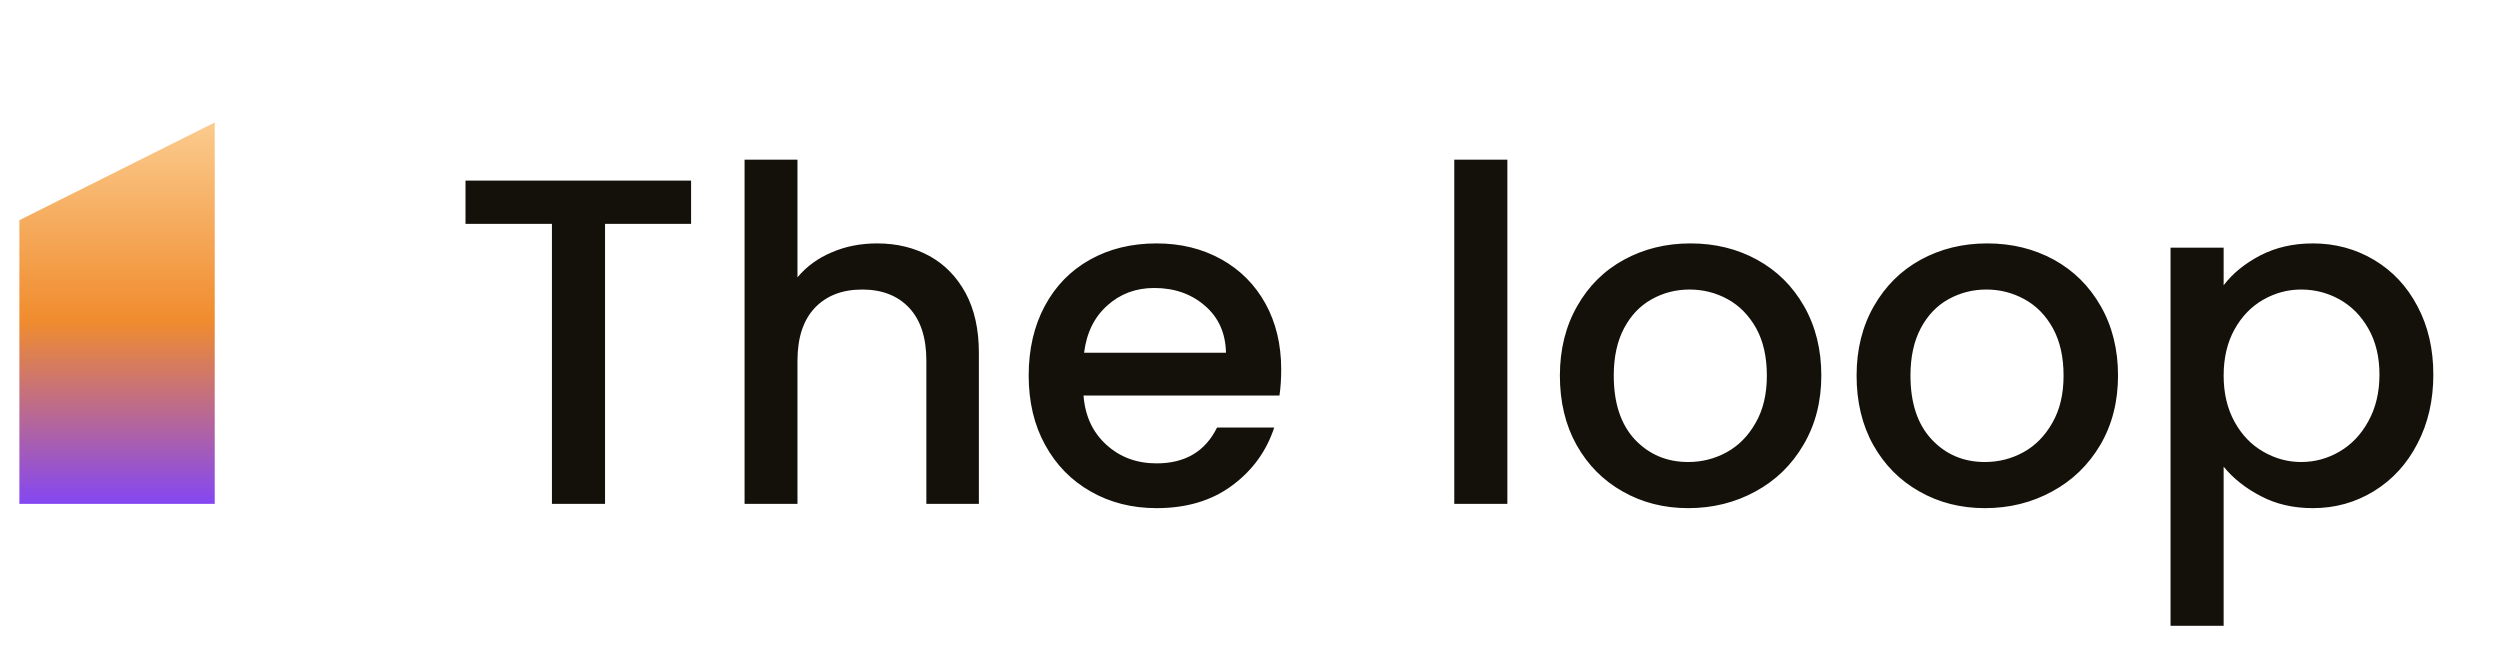
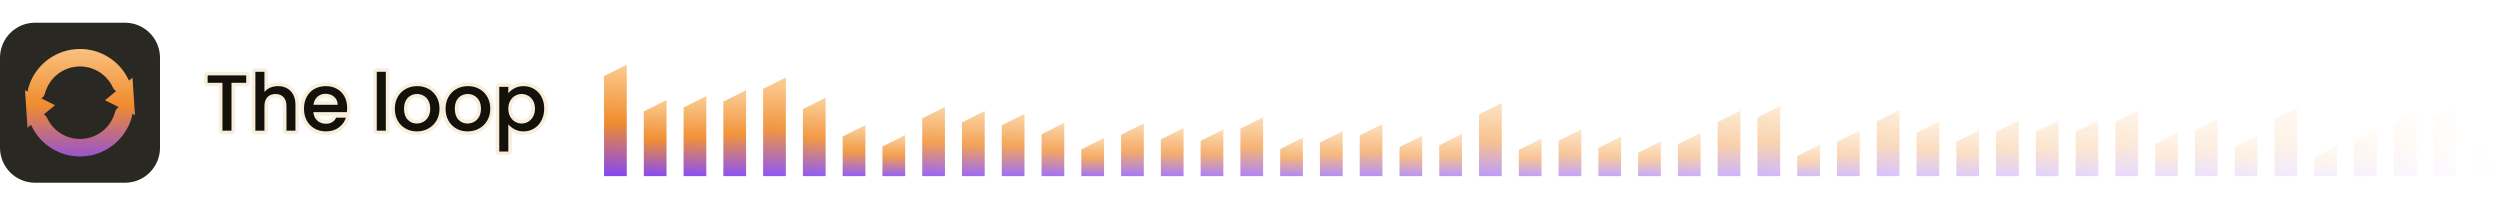
- <svg xmlns="http://www.w3.org/2000/svg" width="129" height="34" viewBox="0 0 129 34" role="img" aria-label="The loop">
+ <svg xmlns="http://www.w3.org/2000/svg" width="880" height="72" viewBox="0 0 880 72" role="img" aria-label="The loop">
  <defs>
-     <linearGradient id="g" x1="0" y1="0" x2="0" y2="1">
+     <linearGradient id="g" gradientUnits="userSpaceOnUse" x1="0" y1="0" x2="0" y2="72">
+       <stop offset="0" stop-color="#FBCB8E" />
+       <stop offset=".55" stop-color="#F08C2E" />
+       <stop offset="1" stop-color="#8447F2" />
+     </linearGradient>
+     <linearGradient id="gb" x1="0" y1="0" x2="0" y2="1">
+       <stop offset="0" stop-color="#FBCB8E" />
+       <stop offset=".52" stop-color="#F08C2E" />
+       <stop offset="1" stop-color="#8447F2" />
+     </linearGradient>
+     <linearGradient id="ig" gradientUnits="userSpaceOnUse" x1="0" y1="6" x2="0" y2="58">
      <stop offset="0" stop-color="#FBCB8E" />
      <stop offset=".52" stop-color="#F08C2E" />
      <stop offset="1" stop-color="#8447F2" />
    </linearGradient>
  </defs>
-   <style>.t{fill:#14110A}.b{fill:url(#g)}@media (prefers-color-scheme:dark){.t{fill:#F8EEDC}}</style>
-   <path class="b" d="M1 11.36L11.08 6.32V26H1Z" />
-   <path class="t" d="M24.02 9.32L35.66 9.32L35.66 11.55L31.22 11.55L31.22 26L28.48 26L28.48 11.55L24.02 11.55L24.02 9.32ZM45.26 12.56Q46.77 12.56 47.96 13.21Q49.14 13.86 49.83 15.13Q50.51 16.40 50.51 18.20L50.51 18.20L50.51 26L47.80 26L47.80 18.61Q47.80 16.83 46.91 15.88Q46.02 14.94 44.49 14.94L44.49 14.94Q42.95 14.94 42.05 15.88Q41.15 16.83 41.15 18.61L41.15 18.61L41.15 26L38.42 26L38.42 8.24L41.15 8.24L41.15 14.31Q41.85 13.47 42.92 13.02Q43.98 12.56 45.26 12.56L45.26 12.56ZM66.11 19.06Q66.11 19.81 66.02 20.41L66.02 20.41L55.91 20.41Q56.03 21.99 57.09 22.95Q58.14 23.91 59.68 23.91L59.68 23.91Q61.89 23.91 62.80 22.06L62.80 22.06L65.75 22.06Q65.15 23.89 63.58 25.05Q62.01 26.22 59.68 26.22L59.68 26.22Q57.78 26.22 56.28 25.36Q54.78 24.51 53.93 22.96Q53.08 21.42 53.08 19.38L53.08 19.38Q53.08 17.34 53.91 15.79Q54.74 14.24 56.24 13.40Q57.74 12.56 59.68 12.56L59.68 12.56Q61.55 12.56 63.02 13.38Q64.48 14.19 65.30 15.67Q66.11 17.14 66.11 19.06L66.11 19.06ZM55.94 18.20L63.26 18.20Q63.23 16.69 62.18 15.78Q61.12 14.86 59.56 14.86L59.56 14.86Q58.14 14.86 57.14 15.76Q56.13 16.66 55.94 18.20L55.94 18.20ZM75.04 8.24L77.78 8.24L77.78 26L75.04 26L75.04 8.24ZM87.11 26.22Q85.24 26.22 83.73 25.36Q82.22 24.51 81.35 22.96Q80.49 21.42 80.49 19.38L80.49 19.38Q80.49 17.36 81.38 15.80Q82.26 14.24 83.80 13.40Q85.34 12.56 87.23 12.56L87.23 12.56Q89.13 12.56 90.66 13.40Q92.20 14.24 93.09 15.80Q93.98 17.36 93.98 19.38L93.98 19.38Q93.98 21.39 93.06 22.95Q92.15 24.51 90.58 25.36Q89.01 26.22 87.11 26.22L87.11 26.22ZM87.11 23.84Q88.17 23.84 89.09 23.34Q90.02 22.83 90.59 21.82Q91.17 20.82 91.17 19.38L91.17 19.38Q91.17 17.94 90.62 16.94Q90.06 15.94 89.15 15.44Q88.24 14.94 87.18 14.94L87.18 14.94Q86.13 14.94 85.23 15.44Q84.33 15.94 83.80 16.94Q83.27 17.94 83.27 19.38L83.27 19.38Q83.27 21.51 84.36 22.68Q85.46 23.84 87.11 23.84L87.11 23.84ZM102.42 26.22Q100.55 26.22 99.04 25.36Q97.53 24.51 96.66 22.96Q95.80 21.42 95.80 19.38L95.80 19.38Q95.80 17.36 96.69 15.80Q97.58 14.24 99.11 13.40Q100.65 12.56 102.54 12.56L102.54 12.56Q104.44 12.56 105.98 13.40Q107.51 14.24 108.40 15.80Q109.29 17.36 109.29 19.38L109.29 19.38Q109.29 21.39 108.38 22.95Q107.46 24.51 105.89 25.36Q104.32 26.22 102.42 26.22L102.42 26.22ZM102.42 23.84Q103.48 23.84 104.40 23.34Q105.33 22.83 105.90 21.82Q106.48 20.82 106.48 19.38L106.48 19.38Q106.48 17.94 105.93 16.94Q105.38 15.94 104.46 15.44Q103.55 14.94 102.50 14.94L102.50 14.94Q101.44 14.94 100.54 15.44Q99.64 15.94 99.11 16.94Q98.58 17.94 98.58 19.38L98.58 19.38Q98.58 21.51 99.68 22.68Q100.77 23.84 102.42 23.84L102.42 23.84ZM114.74 14.72Q115.43 13.81 116.63 13.18Q117.83 12.56 119.34 12.56L119.34 12.56Q121.07 12.56 122.50 13.41Q123.93 14.26 124.74 15.80Q125.56 17.34 125.56 19.33L125.56 19.33Q125.56 21.32 124.74 22.89Q123.93 24.46 122.50 25.34Q121.07 26.22 119.34 26.22L119.34 26.22Q117.83 26.22 116.66 25.60Q115.48 24.99 114.74 24.08L114.74 24.08L114.74 32.29L112.00 32.29L112.00 12.78L114.74 12.78L114.74 14.72ZM122.78 19.33Q122.78 17.96 122.21 16.96Q121.65 15.97 120.72 15.45Q119.80 14.94 118.74 14.94L118.74 14.94Q117.71 14.94 116.79 15.46Q115.86 15.99 115.30 17Q114.74 18.01 114.74 19.38L114.74 19.38Q114.74 20.74 115.30 21.76Q115.86 22.78 116.79 23.31Q117.71 23.84 118.74 23.84L118.74 23.84Q119.80 23.84 120.72 23.30Q121.65 22.76 122.21 21.73Q122.78 20.70 122.78 19.33L122.78 19.33Z" />
+   <style>.t{fill:#14110A;stroke:#F8EEDC;paint-order:stroke;stroke-linejoin:round}@media (prefers-color-scheme:dark){.t{fill:#F8EEDC;stroke:#14110A}}</style>
+   <linearGradient id="fade" gradientUnits="userSpaceOnUse" x1="212.62" x2="880">
+     <stop offset="0" stop-color="#fff" />
+     <stop offset="1" stop-color="#fff" stop-opacity="0" />
+   </linearGradient>
+   <mask id="m">
+     <rect width="880" height="72" fill="url(#fade)" />
+   </mask>
+   <g transform="translate(0 8) scale(0.88)">
+     <rect width="64" height="64" rx="14" fill="#2A2823" />
+     <path d="M14.61 27.34A18 18 0 0 1 48.31 24.39" fill="none" stroke="url(#ig)" stroke-width="7" stroke-linecap="round" stroke-linejoin="round" />
+     <path d="M53 22l1 15-12-6z" fill="url(#ig)" />
+     <path d="M49.39 36.66A18 18 0 0 1 15.69 39.61" fill="none" stroke="url(#ig)" stroke-width="7" stroke-linecap="round" stroke-linejoin="round" />
+     <path d="M11 42l-1-15 12 6z" fill="url(#ig)" />
+   </g>
+   <path class="t" stroke-width="2.52" d="M73.09 26.54L86.67 26.54L86.67 29.14L81.49 29.14L81.49 46L78.30 46L78.30 29.14L73.09 29.14L73.09 26.54ZM97.87 30.32Q99.64 30.32 101.02 31.08Q102.41 31.83 103.21 33.32Q104.00 34.80 104.00 36.90L104.00 36.90L104.00 46L100.84 46L100.84 37.38Q100.84 35.30 99.80 34.20Q98.77 33.09 96.98 33.09L96.98 33.09Q95.18 33.09 94.13 34.20Q93.08 35.30 93.08 37.38L93.08 37.38L93.08 46L89.89 46L89.89 25.28L93.08 25.28L93.08 32.36Q93.90 31.38 95.14 30.85Q96.39 30.32 97.87 30.32L97.87 30.32ZM122.20 37.91Q122.20 38.78 122.09 39.48L122.09 39.48L110.30 39.48Q110.44 41.32 111.68 42.44Q112.91 43.56 114.70 43.56L114.70 43.56Q117.28 43.56 118.34 41.41L118.34 41.41L121.78 41.41Q121.08 43.54 119.25 44.89Q117.42 46.25 114.70 46.25L114.70 46.25Q112.49 46.25 110.74 45.26Q108.99 44.26 107.99 42.46Q107 40.65 107 38.27L107 38.27Q107 35.89 107.97 34.09Q108.93 32.28 110.68 31.30Q112.43 30.32 114.70 30.32L114.70 30.32Q116.88 30.32 118.59 31.27Q120.30 32.22 121.25 33.95Q122.20 35.67 122.20 37.91L122.20 37.91ZM110.33 36.90L118.87 36.90Q118.84 35.14 117.61 34.07Q116.38 33.01 114.56 33.01L114.56 33.01Q112.91 33.01 111.73 34.06Q110.56 35.11 110.33 36.90L110.33 36.90ZM132.62 25.28L135.81 25.28L135.81 46L132.62 46L132.62 25.28ZM146.70 46.25Q144.52 46.25 142.76 45.26Q140.99 44.26 139.98 42.46Q138.98 40.65 138.98 38.27L138.98 38.27Q138.98 35.92 140.01 34.10Q141.05 32.28 142.84 31.30Q144.63 30.32 146.84 30.32L146.84 30.32Q149.06 30.32 150.85 31.30Q152.64 32.28 153.68 34.10Q154.71 35.92 154.71 38.27L154.71 38.27Q154.71 40.62 153.65 42.44Q152.58 44.26 150.75 45.26Q148.92 46.25 146.70 46.25L146.70 46.25ZM146.70 43.48Q147.94 43.48 149.01 42.89Q150.09 42.30 150.76 41.13Q151.44 39.95 151.44 38.27L151.44 38.27Q151.44 36.59 150.79 35.43Q150.15 34.27 149.08 33.68Q148.02 33.09 146.79 33.09L146.79 33.09Q145.56 33.09 144.51 33.68Q143.46 34.27 142.84 35.43Q142.22 36.59 142.22 38.27L142.22 38.27Q142.22 40.76 143.50 42.12Q144.77 43.48 146.70 43.48L146.70 43.48ZM164.57 46.25Q162.38 46.25 160.62 45.26Q158.86 44.26 157.85 42.46Q156.84 40.65 156.84 38.27L156.84 38.27Q156.84 35.92 157.88 34.10Q158.91 32.28 160.70 31.30Q162.50 30.32 164.71 30.32L164.71 30.32Q166.92 30.32 168.71 31.30Q170.50 32.28 171.54 34.10Q172.58 35.92 172.58 38.27L172.58 38.27Q172.58 40.62 171.51 42.44Q170.45 44.26 168.61 45.26Q166.78 46.25 164.57 46.25L164.57 46.25ZM164.57 43.48Q165.80 43.48 166.88 42.89Q167.96 42.30 168.63 41.13Q169.30 39.95 169.30 38.27L169.30 38.27Q169.30 36.59 168.66 35.43Q168.01 34.27 166.95 33.68Q165.88 33.09 164.65 33.09L164.65 33.09Q163.42 33.09 162.37 33.68Q161.32 34.27 160.70 35.43Q160.09 36.59 160.09 38.27L160.09 38.27Q160.09 40.76 161.36 42.12Q162.64 43.48 164.57 43.48L164.57 43.48ZM178.93 32.84Q179.74 31.78 181.14 31.05Q182.54 30.32 184.31 30.32L184.31 30.32Q186.32 30.32 187.99 31.31Q189.66 32.31 190.61 34.10Q191.56 35.89 191.56 38.22L191.56 38.22Q191.56 40.54 190.61 42.37Q189.66 44.21 187.99 45.23Q186.32 46.25 184.31 46.25L184.31 46.25Q182.54 46.25 181.17 45.54Q179.80 44.82 178.93 43.76L178.93 43.76L178.93 53.34L175.74 53.34L175.74 30.57L178.93 30.57L178.93 32.84ZM188.31 38.22Q188.31 36.62 187.65 35.46Q187.00 34.30 185.92 33.69Q184.84 33.09 183.61 33.09L183.61 33.09Q182.40 33.09 181.33 33.71Q180.25 34.32 179.59 35.50Q178.93 36.68 178.93 38.27L178.93 38.27Q178.93 39.87 179.59 41.06Q180.25 42.25 181.33 42.86Q182.40 43.48 183.61 43.48L183.61 43.48Q184.84 43.48 185.92 42.85Q187.00 42.22 187.65 41.02Q188.31 39.81 188.31 38.22L188.31 38.22Z" />
+   <g mask="url(#m)">
+     <path fill="url(#gb)" d="M212.62 26.77L220.62 22.77V62H212.62Z" />
+     <path fill="url(#gb)" d="M226.62 39.2L234.62 35.2V62H226.62Z" />
+     <path fill="url(#gb)" d="M240.62 37.83L248.62 33.83V62H240.62Z" />
+     <path fill="url(#gb)" d="M254.62 35.75L262.62 31.75V62H254.62Z" />
+     <path fill="url(#gb)" d="M268.62 31.26L276.62 27.26V62H268.62Z" />
+     <path fill="url(#gb)" d="M282.62 38.38L290.62 34.38V62H282.62Z" />
+     <path fill="url(#gb)" d="M296.62 48.03L304.62 44.03V62H296.62Z" />
+     <path fill="url(#gb)" d="M310.62 51.54L318.62 47.54V62H310.62Z" />
+     <path fill="url(#gb)" d="M324.62 41.66L332.62 37.66V62H324.62Z" />
+     <path fill="url(#gb)" d="M338.62 43.07L346.62 39.07V62H338.62Z" />
+     <path fill="url(#gb)" d="M352.62 44.08L360.62 40.08V62H352.62Z" />
+     <path fill="url(#gb)" d="M366.62 47.24L374.62 43.24V62H366.62Z" />
+     <path fill="url(#gb)" d="M380.62 52.59L388.62 48.59V62H380.62Z" />
+     <path fill="url(#gb)" d="M394.62 47.44L402.62 43.44V62H394.62Z" />
+     <path fill="url(#gb)" d="M408.62 49.07L416.62 45.07V62H408.62Z" />
+     <path fill="url(#gb)" d="M422.62 49.58L430.62 45.58V62H422.62Z" />
+     <path fill="url(#gb)" d="M436.62 45.3L444.62 41.3V62H436.62Z" />
+     <path fill="url(#gb)" d="M450.62 52.44L458.62 48.44V62H450.62Z" />
+     <path fill="url(#gb)" d="M464.62 50.16L472.62 46.16V62H464.62Z" />
+     <path fill="url(#gb)" d="M478.62 47.65L486.62 43.65V62H478.62Z" />
+     <path fill="url(#gb)" d="M492.62 51.78L500.62 47.78V62H492.62Z" />
+     <path fill="url(#gb)" d="M506.62 51.13L514.62 47.13V62H506.62Z" />
+     <path fill="url(#gb)" d="M520.62 40.25L528.62 36.25V62H520.62Z" />
+     <path fill="url(#gb)" d="M534.62 52.77L542.62 48.77V62H534.62Z" />
+     <path fill="url(#gb)" d="M548.62 49.57L556.62 45.57V62H548.62Z" />
+     <path fill="url(#gb)" d="M562.62 52.05L570.62 48.05V62H562.62Z" />
+     <path fill="url(#gb)" d="M576.62 53.76L584.62 49.76V62H576.62Z" />
+     <path fill="url(#gb)" d="M590.62 50.76L598.62 46.76V62H590.62Z" />
+     <path fill="url(#gb)" d="M604.62 42.97L612.62 38.97V62H604.62Z" />
+     <path fill="url(#gb)" d="M618.62 41.34L626.62 37.34V62H618.62Z" />
+     <path fill="url(#gb)" d="M632.62 54.93L640.62 50.93V62H632.62Z" />
+     <path fill="url(#gb)" d="M646.62 49.96L654.62 45.96V62H646.62Z" />
+     <path fill="url(#gb)" d="M660.62 42.73L668.62 38.73V62H660.62Z" />
+     <path fill="url(#gb)" d="M674.62 46.78L682.62 42.78V62H674.62Z" />
+     <path fill="url(#gb)" d="M688.62 49.85L696.62 45.85V62H688.62Z" />
+     <path fill="url(#gb)" d="M702.62 46.4L710.62 42.4V62H702.62Z" />
+     <path fill="url(#gb)" d="M716.62 46.38L724.62 42.38V62H716.62Z" />
+     <path fill="url(#gb)" d="M730.62 46.33L738.62 42.33V62H730.62Z" />
+     <path fill="url(#gb)" d="M744.62 42.86L752.62 38.86V62H744.62Z" />
+     <path fill="url(#gb)" d="M758.62 50.72L766.62 46.72V62H758.62Z" />
+     <path fill="url(#gb)" d="M772.62 45.89L780.62 41.89V62H772.62Z" />
+     <path fill="url(#gb)" d="M786.62 51.82L794.62 47.82V62H786.62Z" />
+     <path fill="url(#gb)" d="M800.62 41.88L808.62 37.88V62H800.62Z" />
+     <path fill="url(#gb)" d="M814.62 55.43L822.62 51.43V62H814.62Z" />
+     <path fill="url(#gb)" d="M828.62 49.52L836.62 45.52V62H828.62Z" />
+     <path fill="url(#gb)" d="M842.62 43.17L850.62 39.17V62H842.62Z" />
+     <path fill="url(#gb)" d="M856.62 41.76L864.62 37.76V62H856.62Z" />
+     <path fill="url(#gb)" d="M870.62 53.07L878.62 49.07V62H870.62Z" />
+   </g>
</svg>
